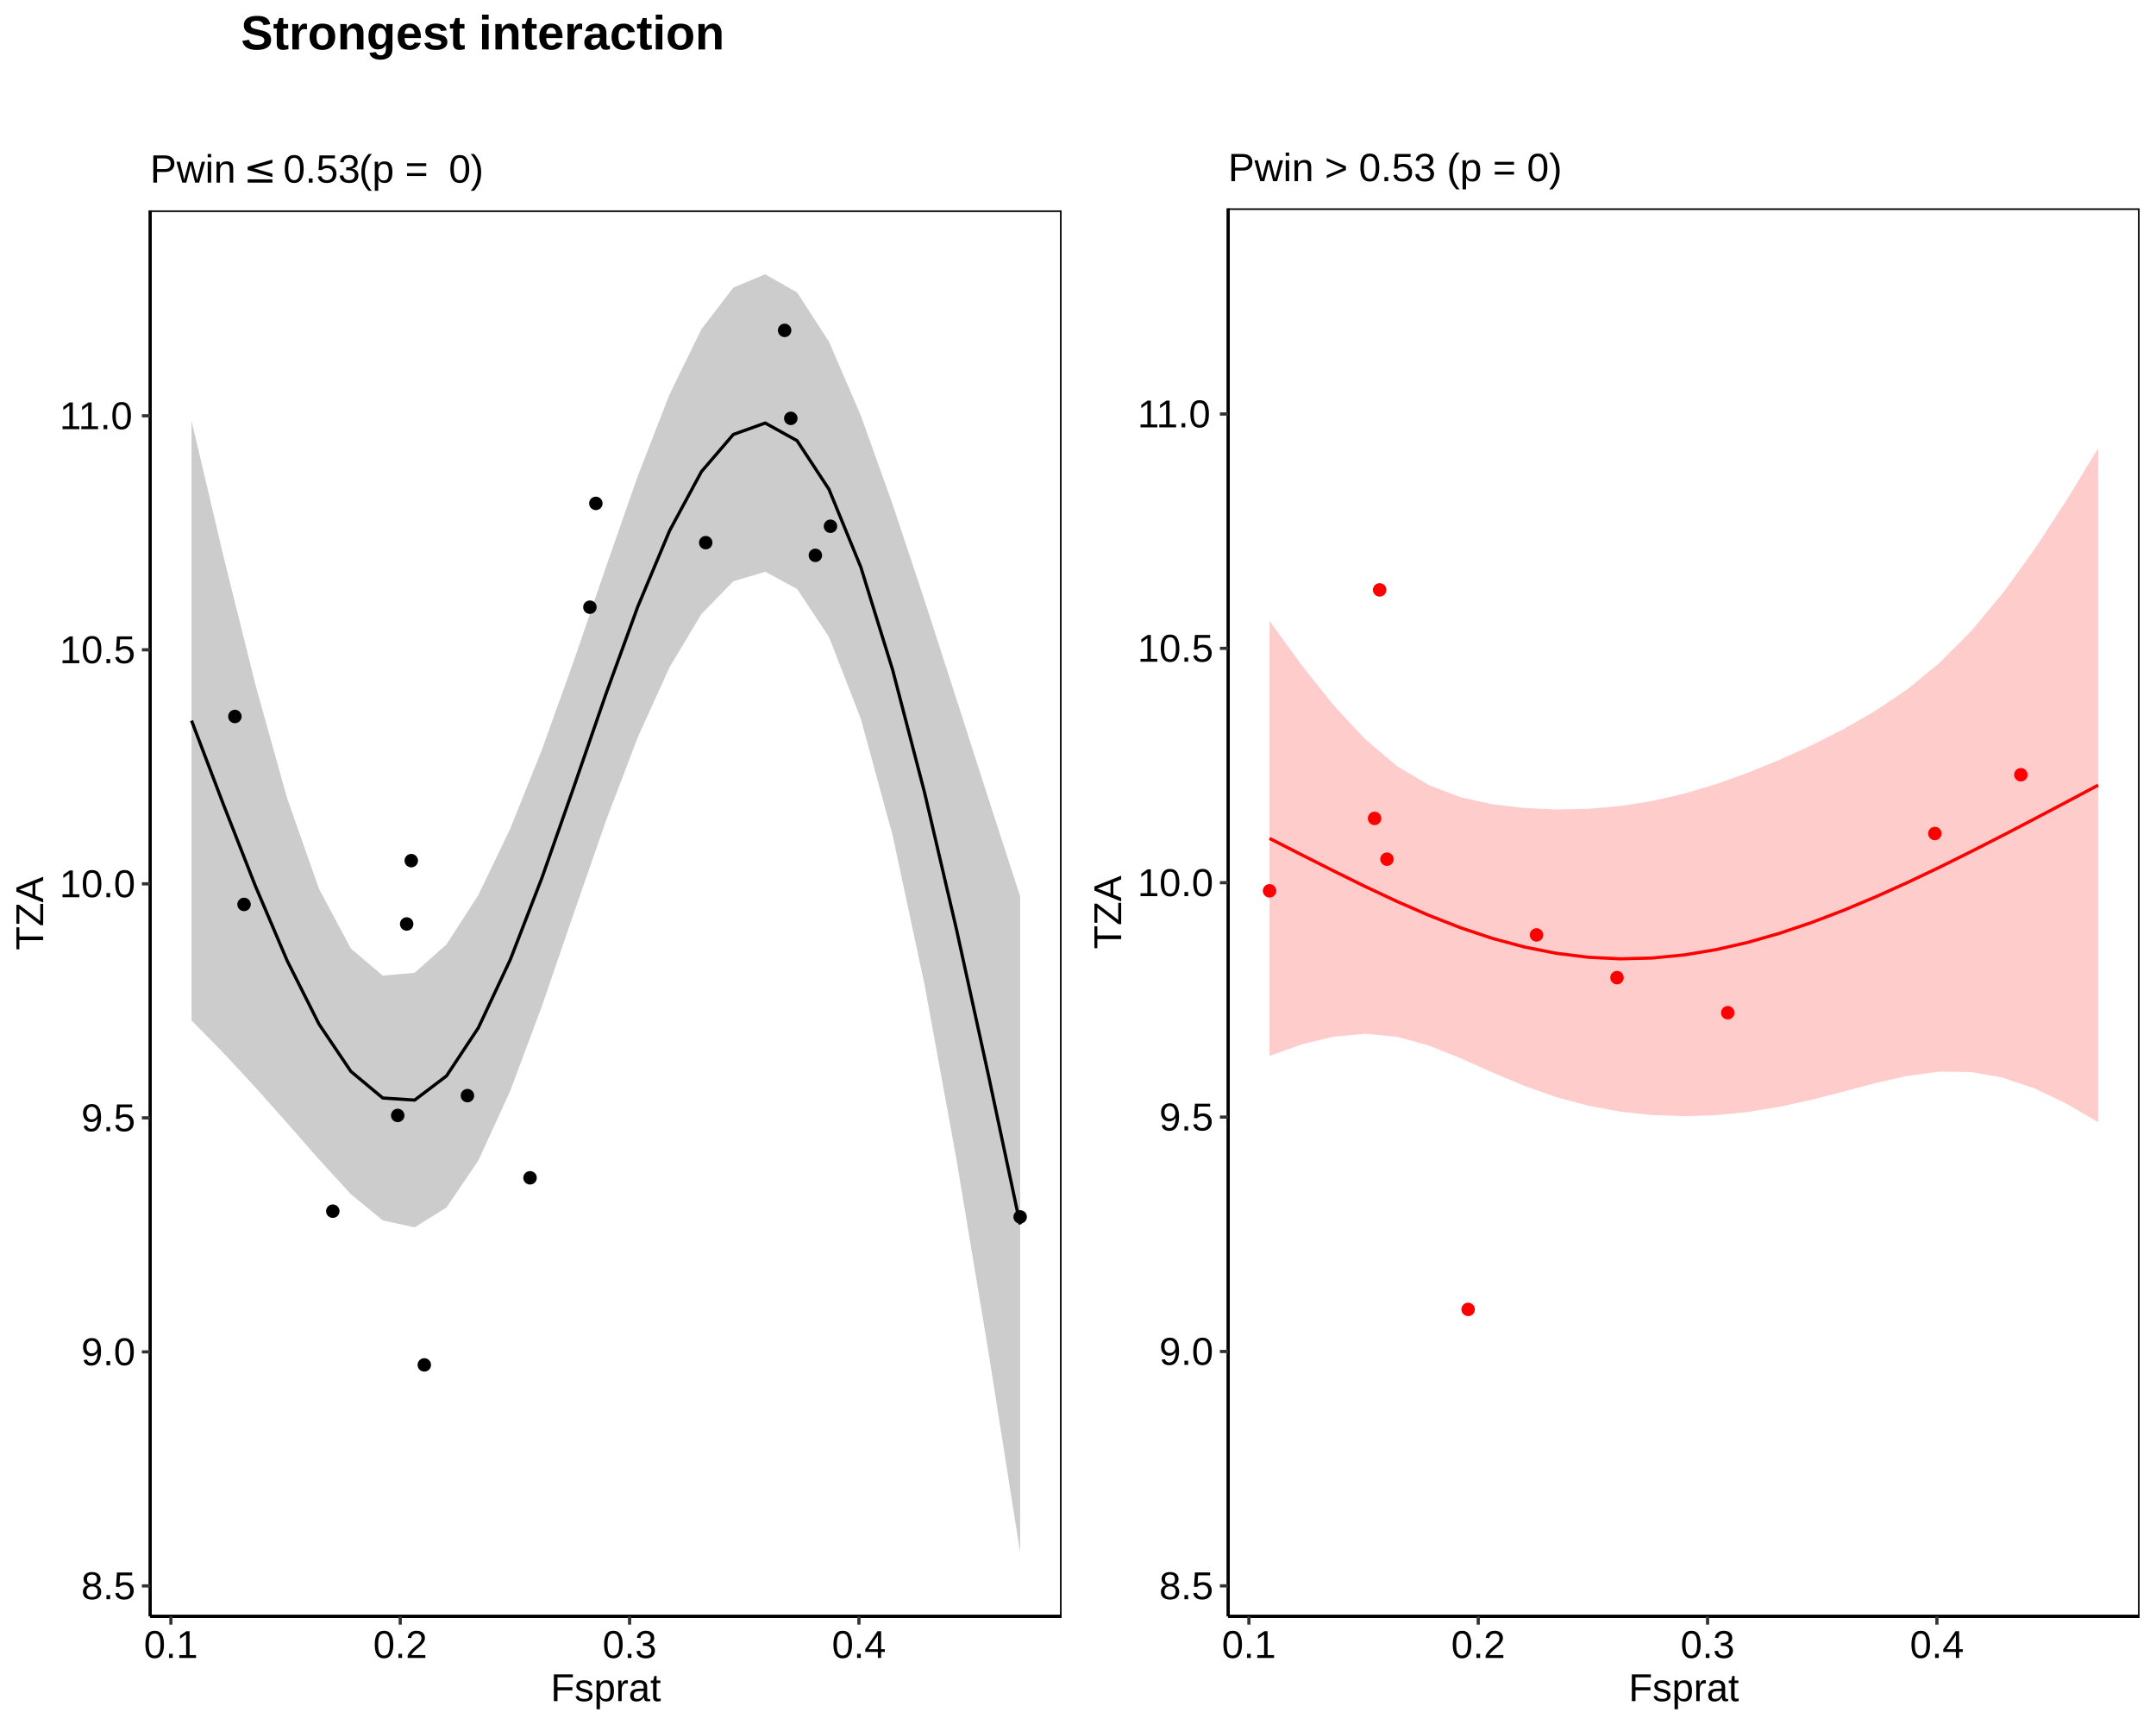
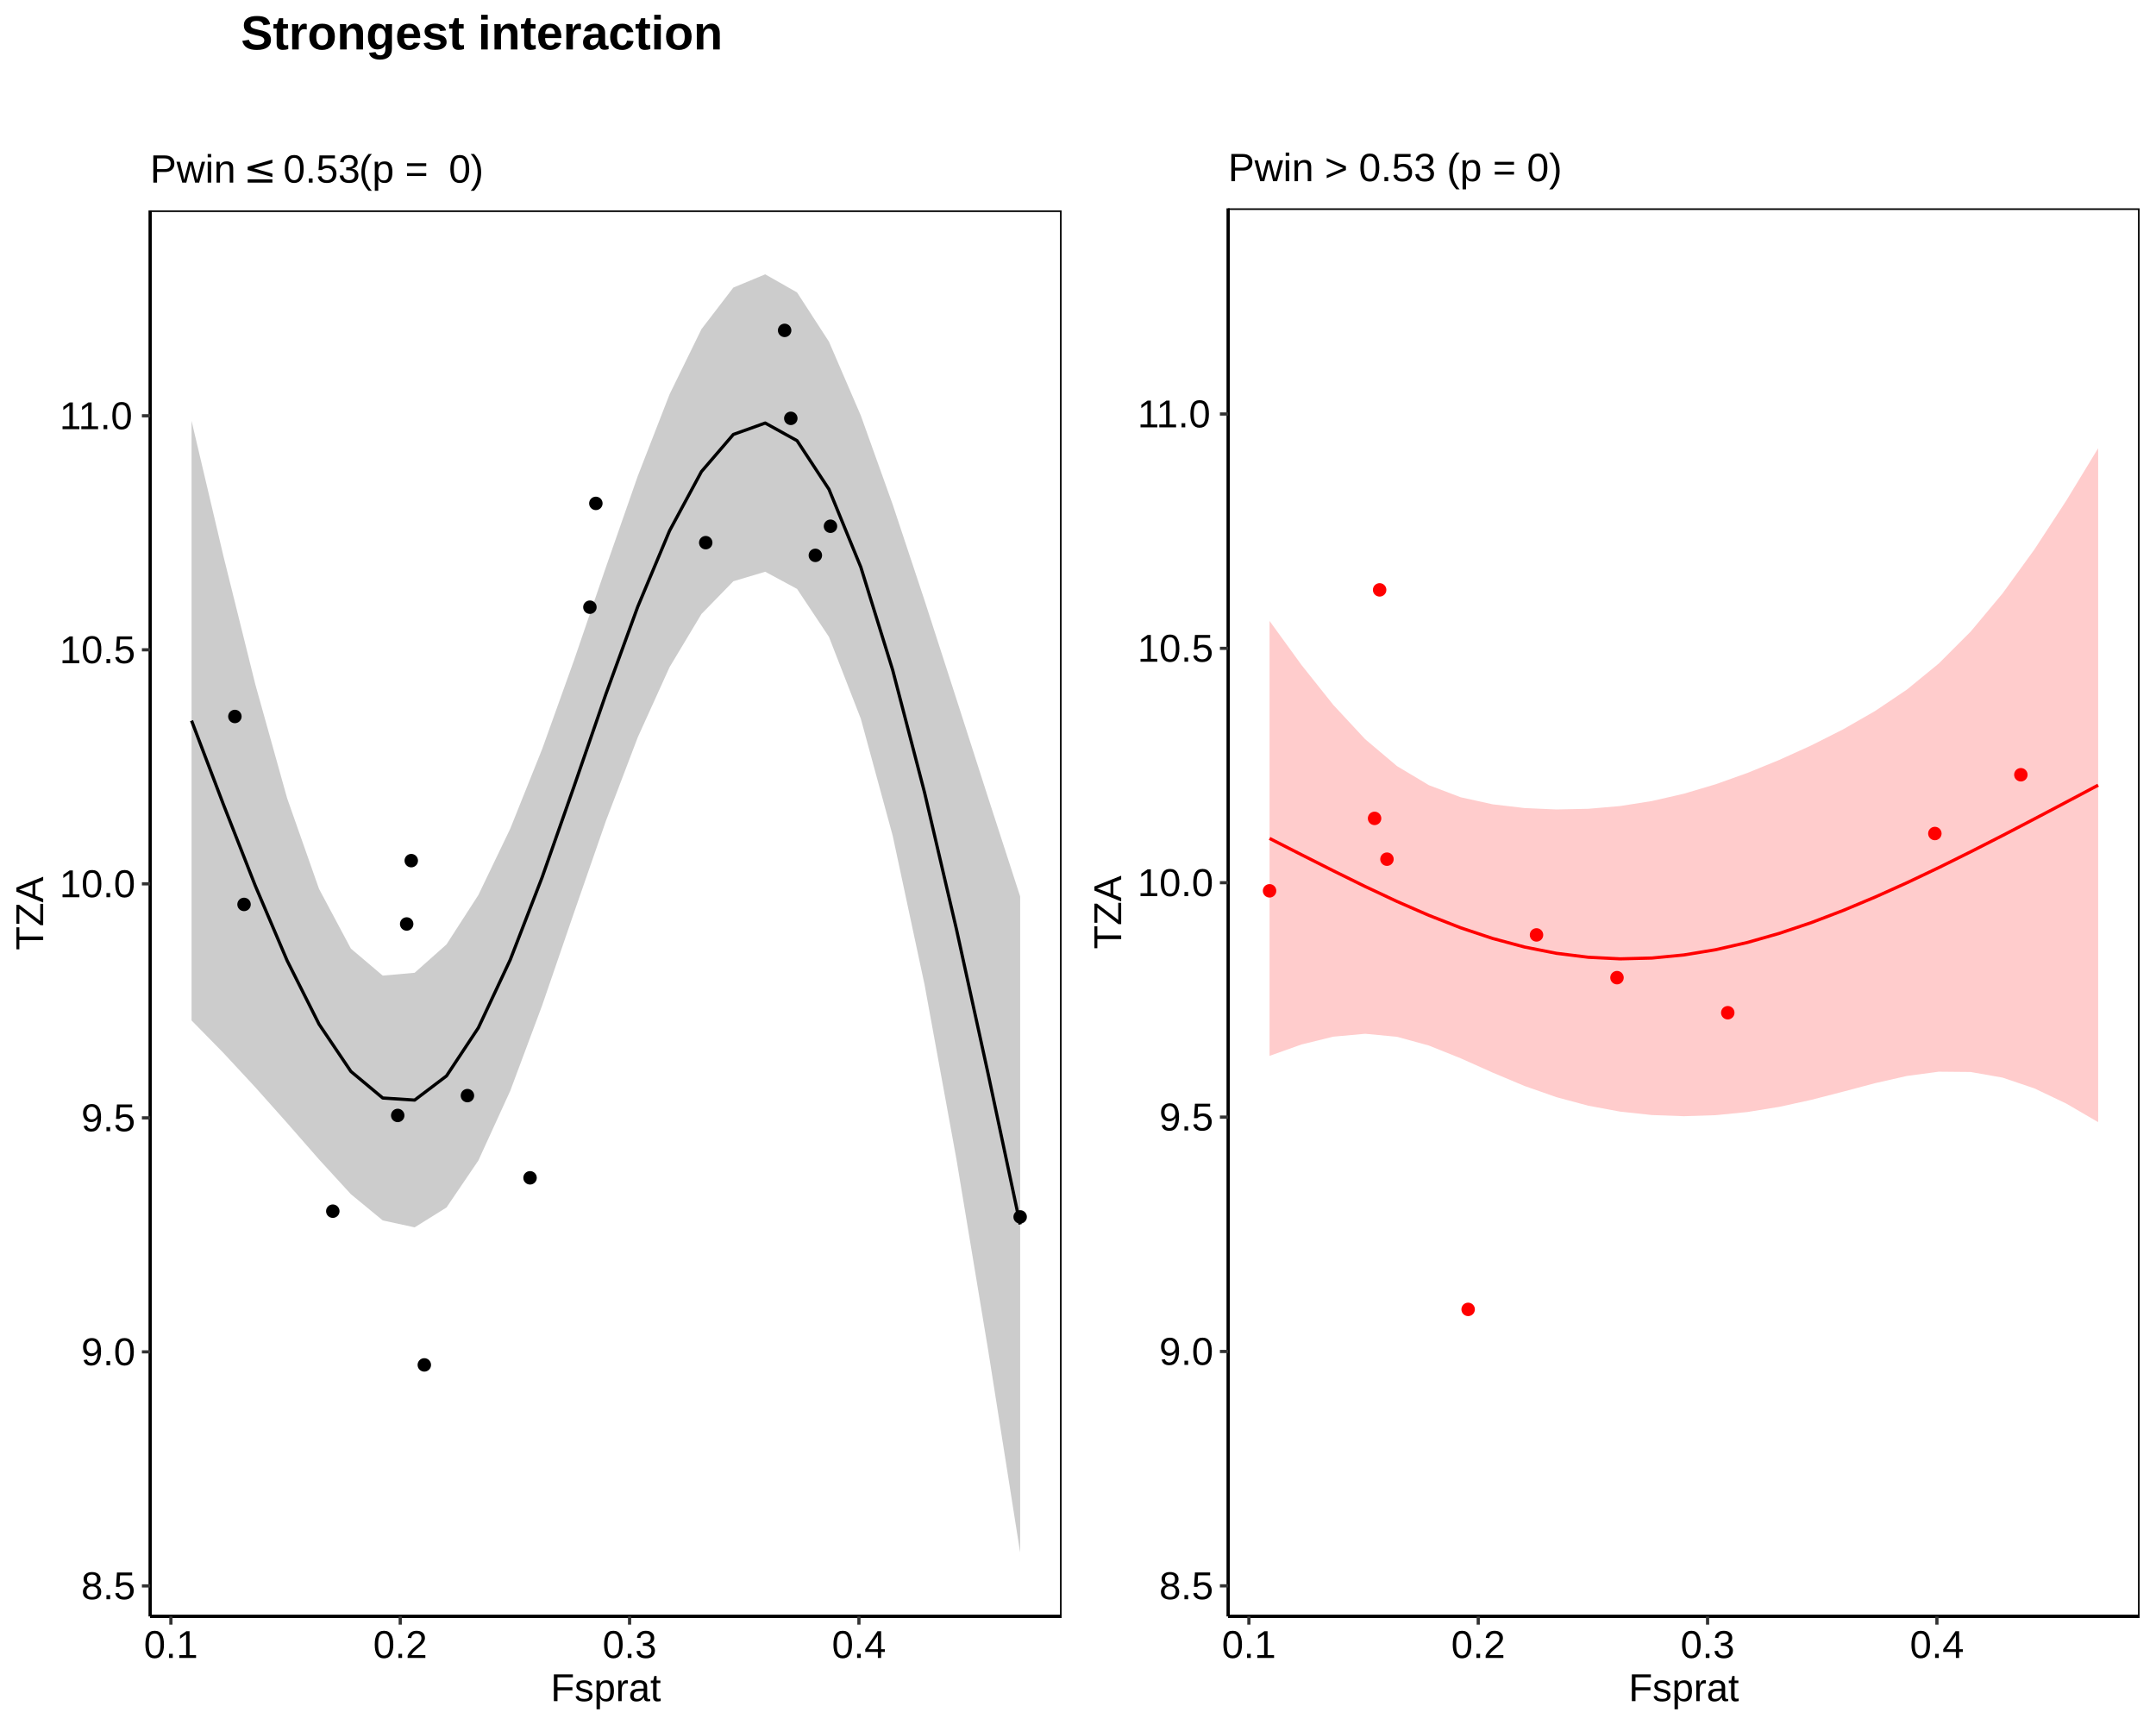
<svg xmlns="http://www.w3.org/2000/svg" viewBox="0 0 720.00 576.00">
  <defs>
    <style type="text/css">
    line, polyline, path, rect, circle {
      fill: none;
      stroke: #000000;
      stroke-linecap: round;
      stroke-linejoin: round;
      stroke-miterlimit: 10.00;
    }
  </style>
  </defs>
  <rect width="100%" height="100%" style="stroke: none; fill: #FFFFFF;" />
  <defs>
    <clipPath id="cpMHwzNjB8NTc2fDQ2LjA4">
      <rect x="0.00" y="46.08" width="360.00" height="529.92" />
    </clipPath>
  </defs>
  <rect x="0.00" y="46.08" width="360.00" height="529.92" style="stroke-width: 1.07; stroke: #FFFFFF; fill: #FFFFFF;" clip-path="url(#cpMHwzNjB8NTc2fDQ2LjA4)" />
  <defs>
    <clipPath id="cpMHw3MjB8NTc2fDA=">
      <rect x="0.00" y="0.00" width="720.00" height="576.00" />
    </clipPath>
  </defs>
  <defs>
    <clipPath id="cpNTAuMTI5N3wzNTQuNTIxfDUzOS43NTF8NzAuMjU5OA==">
      <rect x="50.13" y="70.26" width="304.39" height="469.49" />
    </clipPath>
  </defs>
  <polyline points="63.97,140.52 74.61,185.66 85.25,228.47 95.89,266.55 106.54,296.81 117.18,316.75 127.82,325.77 138.47,324.82 149.11,315.35 159.75,298.86 170.40,276.70 181.04,250.15 191.68,220.51 202.33,189.43 212.97,158.99 223.61,131.65 234.25,109.91 244.90,96.03 255.54,91.60 266.18,97.65 276.83,114.08 287.47,138.75 298.11,168.45 308.76,200.50 319.40,233.41 330.04,266.52 340.68,299.32 340.68,518.41 330.04,451.10 319.40,387.07 308.76,328.80 298.11,279.03 287.47,240.00 276.83,212.66 266.18,196.65 255.54,190.91 244.90,194.10 234.25,205.03 223.61,222.76 212.97,246.23 202.33,274.16 191.68,304.79 181.04,335.76 170.40,364.24 159.75,387.52 149.11,403.20 138.47,409.83 127.82,407.52 117.18,398.76 106.54,387.15 95.89,374.99 85.25,363.05 74.61,351.59 63.97,340.74 " style="stroke-width: 1.07; stroke: none; fill: #000000; fill-opacity: 0.20;" clip-path="url(#cpNTAuMTI5N3wzNTQuNTIxfDUzOS43NTF8NzAuMjU5OA==)" />
  <circle cx="141.70" cy="455.76" r="1.42pt" style="stroke-width: 0.71; fill: #000000;" clip-path="url(#cpNTAuMTI5N3wzNTQuNTIxfDUzOS43NTF8NzAuMjU5OA==)" />
  <circle cx="78.44" cy="239.24" r="1.42pt" style="stroke-width: 0.71; fill: #000000;" clip-path="url(#cpNTAuMTI5N3wzNTQuNTIxfDUzOS43NTF8NzAuMjU5OA==)" />
  <circle cx="135.81" cy="308.53" r="1.42pt" style="stroke-width: 0.71; fill: #000000;" clip-path="url(#cpNTAuMTI5N3wzNTQuNTIxfDUzOS43NTF8NzAuMjU5OA==)" />
  <circle cx="156.10" cy="365.84" r="1.42pt" style="stroke-width: 0.71; fill: #000000;" clip-path="url(#cpNTAuMTI5N3wzNTQuNTIxfDUzOS43NTF8NzAuMjU5OA==)" />
  <circle cx="137.34" cy="287.38" r="1.42pt" style="stroke-width: 0.71; fill: #000000;" clip-path="url(#cpNTAuMTI5N3wzNTQuNTIxfDUzOS43NTF8NzAuMjU5OA==)" />
  <circle cx="81.50" cy="302.00" r="1.42pt" style="stroke-width: 0.71; fill: #000000;" clip-path="url(#cpNTAuMTI5N3wzNTQuNTIxfDUzOS43NTF8NzAuMjU5OA==)" />
  <circle cx="111.14" cy="404.43" r="1.42pt" style="stroke-width: 0.71; fill: #000000;" clip-path="url(#cpNTAuMTI5N3wzNTQuNTIxfDUzOS43NTF8NzAuMjU5OA==)" />
  <circle cx="132.82" cy="372.46" r="1.42pt" style="stroke-width: 0.71; fill: #000000;" clip-path="url(#cpNTAuMTI5N3wzNTQuNTIxfDUzOS43NTF8NzAuMjU5OA==)" />
  <circle cx="177.01" cy="393.29" r="1.42pt" style="stroke-width: 0.71; fill: #000000;" clip-path="url(#cpNTAuMTI5N3wzNTQuNTIxfDUzOS43NTF8NzAuMjU5OA==)" />
  <circle cx="235.68" cy="181.20" r="1.42pt" style="stroke-width: 0.71; fill: #000000;" clip-path="url(#cpNTAuMTI5N3wzNTQuNTIxfDUzOS43NTF8NzAuMjU5OA==)" />
  <circle cx="197.00" cy="202.75" r="1.42pt" style="stroke-width: 0.71; fill: #000000;" clip-path="url(#cpNTAuMTI5N3wzNTQuNTIxfDUzOS43NTF8NzAuMjU5OA==)" />
  <circle cx="277.34" cy="175.72" r="1.42pt" style="stroke-width: 0.71; fill: #000000;" clip-path="url(#cpNTAuMTI5N3wzNTQuNTIxfDUzOS43NTF8NzAuMjU5OA==)" />
  <circle cx="272.29" cy="185.44" r="1.42pt" style="stroke-width: 0.71; fill: #000000;" clip-path="url(#cpNTAuMTI5N3wzNTQuNTIxfDUzOS43NTF8NzAuMjU5OA==)" />
  <circle cx="262.03" cy="110.32" r="1.42pt" style="stroke-width: 0.71; fill: #000000;" clip-path="url(#cpNTAuMTI5N3wzNTQuNTIxfDUzOS43NTF8NzAuMjU5OA==)" />
  <circle cx="198.99" cy="168.09" r="1.42pt" style="stroke-width: 0.71; fill: #000000;" clip-path="url(#cpNTAuMTI5N3wzNTQuNTIxfDUzOS43NTF8NzAuMjU5OA==)" />
  <circle cx="264.09" cy="139.69" r="1.42pt" style="stroke-width: 0.71; fill: #000000;" clip-path="url(#cpNTAuMTI5N3wzNTQuNTIxfDUzOS43NTF8NzAuMjU5OA==)" />
  <circle cx="340.68" cy="406.34" r="1.42pt" style="stroke-width: 0.71; fill: #000000;" clip-path="url(#cpNTAuMTI5N3wzNTQuNTIxfDUzOS43NTF8NzAuMjU5OA==)" />
  <polyline points="63.97,240.63 74.61,268.63 85.25,295.76 95.89,320.77 106.54,341.98 117.18,357.76 127.82,366.64 138.47,367.33 149.11,359.27 159.75,343.19 170.40,320.47 181.04,292.96 191.68,262.65 202.33,231.79 212.97,202.61 223.61,177.21 234.25,157.47 244.90,145.07 255.54,141.26 266.18,147.15 276.83,163.37 287.47,189.37 298.11,223.74 308.76,264.65 319.40,310.24 330.04,358.81 340.68,408.86 " style="stroke-width: 1.07; stroke-linecap: butt;" clip-path="url(#cpNTAuMTI5N3wzNTQuNTIxfDUzOS43NTF8NzAuMjU5OA==)" />
  <rect x="50.13" y="70.26" width="304.39" height="469.49" style="stroke-width: 1.07;" clip-path="url(#cpNTAuMTI5N3wzNTQuNTIxfDUzOS43NTF8NzAuMjU5OA==)" />
  <defs>
    <clipPath id="cpMHw3MjB8NTc2fDA=">
      <rect x="0.00" y="0.00" width="720.00" height="576.00" />
    </clipPath>
  </defs>
  <polyline points="50.13,539.75 50.13,70.26 " style="stroke-width: 1.07; stroke-linecap: butt;" clip-path="url(#cpMHw3MjB8NTc2fDA=)" />
  <g clip-path="url(#cpMHw3MjB8NTc2fDA=)">
    <text x="27.13" y="534.01" style="font-size: 13.00px; font-family: Liberation Sans;" textLength="18.07px" lengthAdjust="spacingAndGlyphs">8.5</text>
  </g>
  <g clip-path="url(#cpMHw3MjB8NTc2fDA=)">
    <text x="27.13" y="455.87" style="font-size: 13.00px; font-family: Liberation Sans;" textLength="18.07px" lengthAdjust="spacingAndGlyphs">9.0</text>
  </g>
  <g clip-path="url(#cpMHw3MjB8NTc2fDA=)">
    <text x="27.13" y="377.73" style="font-size: 13.00px; font-family: Liberation Sans;" textLength="18.07px" lengthAdjust="spacingAndGlyphs">9.5</text>
  </g>
  <g clip-path="url(#cpMHw3MjB8NTc2fDA=)">
    <text x="19.90" y="299.59" style="font-size: 13.00px; font-family: Liberation Sans;" textLength="25.30px" lengthAdjust="spacingAndGlyphs">10.0</text>
  </g>
  <g clip-path="url(#cpMHw3MjB8NTc2fDA=)">
    <text x="19.90" y="221.45" style="font-size: 13.00px; font-family: Liberation Sans;" textLength="25.30px" lengthAdjust="spacingAndGlyphs">10.5</text>
  </g>
  <g clip-path="url(#cpMHw3MjB8NTc2fDA=)">
    <text x="19.90" y="143.31" style="font-size: 13.00px; font-family: Liberation Sans;" textLength="25.30px" lengthAdjust="spacingAndGlyphs">11.0</text>
  </g>
  <polyline points="47.39,529.55 50.13,529.55 " style="stroke-width: 1.07; stroke: #333333; stroke-linecap: butt;" clip-path="url(#cpMHw3MjB8NTc2fDA=)" />
  <polyline points="47.39,451.40 50.13,451.40 " style="stroke-width: 1.07; stroke: #333333; stroke-linecap: butt;" clip-path="url(#cpMHw3MjB8NTc2fDA=)" />
  <polyline points="47.39,373.26 50.13,373.26 " style="stroke-width: 1.07; stroke: #333333; stroke-linecap: butt;" clip-path="url(#cpMHw3MjB8NTc2fDA=)" />
  <polyline points="47.39,295.12 50.13,295.12 " style="stroke-width: 1.07; stroke: #333333; stroke-linecap: butt;" clip-path="url(#cpMHw3MjB8NTc2fDA=)" />
  <polyline points="47.39,216.98 50.13,216.98 " style="stroke-width: 1.07; stroke: #333333; stroke-linecap: butt;" clip-path="url(#cpMHw3MjB8NTc2fDA=)" />
  <polyline points="47.39,138.84 50.13,138.84 " style="stroke-width: 1.07; stroke: #333333; stroke-linecap: butt;" clip-path="url(#cpMHw3MjB8NTc2fDA=)" />
  <polyline points="50.13,539.75 354.52,539.75 " style="stroke-width: 1.07; stroke-linecap: butt;" clip-path="url(#cpMHw3MjB8NTc2fDA=)" />
  <polyline points="57.07,542.49 57.07,539.75 " style="stroke-width: 1.07; stroke: #333333; stroke-linecap: butt;" clip-path="url(#cpMHw3MjB8NTc2fDA=)" />
  <polyline points="133.66,542.49 133.66,539.75 " style="stroke-width: 1.07; stroke: #333333; stroke-linecap: butt;" clip-path="url(#cpMHw3MjB8NTc2fDA=)" />
  <polyline points="210.25,542.49 210.25,539.75 " style="stroke-width: 1.07; stroke: #333333; stroke-linecap: butt;" clip-path="url(#cpMHw3MjB8NTc2fDA=)" />
  <polyline points="286.84,542.49 286.84,539.75 " style="stroke-width: 1.07; stroke: #333333; stroke-linecap: butt;" clip-path="url(#cpMHw3MjB8NTc2fDA=)" />
  <g clip-path="url(#cpMHw3MjB8NTc2fDA=)">
    <text x="48.04" y="553.62" style="font-size: 13.00px; font-family: Liberation Sans;" textLength="18.07px" lengthAdjust="spacingAndGlyphs">0.1</text>
  </g>
  <g clip-path="url(#cpMHw3MjB8NTc2fDA=)">
    <text x="124.63" y="553.62" style="font-size: 13.00px; font-family: Liberation Sans;" textLength="18.07px" lengthAdjust="spacingAndGlyphs">0.2</text>
  </g>
  <g clip-path="url(#cpMHw3MjB8NTc2fDA=)">
    <text x="201.22" y="553.62" style="font-size: 13.00px; font-family: Liberation Sans;" textLength="18.07px" lengthAdjust="spacingAndGlyphs">0.3</text>
  </g>
  <g clip-path="url(#cpMHw3MjB8NTc2fDA=)">
    <text x="277.81" y="553.62" style="font-size: 13.00px; font-family: Liberation Sans;" textLength="18.07px" lengthAdjust="spacingAndGlyphs">0.4</text>
  </g>
  <g clip-path="url(#cpMHw3MjB8NTc2fDA=)">
    <text x="183.90" y="568.04" style="font-size: 13.00px; font-family: Liberation Sans;" textLength="36.84px" lengthAdjust="spacingAndGlyphs">Fsprat</text>
  </g>
  <g clip-path="url(#cpMHw3MjB8NTc2fDA=)">
    <text transform="translate(14.42,317.28) rotate(-90)" style="font-size: 13.00px; font-family: Liberation Sans;" textLength="24.55px" lengthAdjust="spacingAndGlyphs">TZA</text>
  </g>
  <g clip-path="url(#cpMHw3MjB8NTc2fDA=)">
    <text x="50.13" y="60.98" style="font-size: 13.20px; font-family: Liberation Sans;" textLength="28.18px" lengthAdjust="spacingAndGlyphs">Pwin</text>
  </g>
  <g clip-path="url(#cpMHw3MjB8NTc2fDA=)">
    <text x="81.31" y="60.98" style="font-size: 13.20px; font-family: Symbola;" textLength="10.26px" lengthAdjust="spacingAndGlyphs">≤</text>
  </g>
  <g clip-path="url(#cpMHw3MjB8NTc2fDA=)">
    <text x="94.58" y="60.98" style="font-size: 13.20px; font-family: Liberation Sans;" textLength="25.30px" lengthAdjust="spacingAndGlyphs">0.53</text>
  </g>
  <g clip-path="url(#cpMHw3MjB8NTc2fDA=)">
    <text x="119.88" y="60.98" style="font-size: 13.20px; font-family: Liberation Sans;" textLength="29.99px" lengthAdjust="spacingAndGlyphs"> (p = </text>
  </g>
  <g clip-path="url(#cpMHw3MjB8NTc2fDA=)">
    <text x="149.87" y="60.98" style="font-size: 13.20px; font-family: Liberation Sans;" textLength="7.23px" lengthAdjust="spacingAndGlyphs">0</text>
  </g>
  <g clip-path="url(#cpMHw3MjB8NTc2fDA=)">
    <text x="157.10" y="60.98" style="font-size: 13.20px; font-family: Liberation Sans;" textLength="4.33px" lengthAdjust="spacingAndGlyphs">)</text>
  </g>
  <defs>
    <clipPath id="cpMzYwfDcyMHw1NzZ8NDYuMDg=">
      <rect x="360.00" y="46.08" width="360.00" height="529.92" />
    </clipPath>
  </defs>
  <rect x="360.00" y="46.08" width="360.00" height="529.92" style="stroke-width: 1.07; stroke: #FFFFFF; fill: #FFFFFF;" clip-path="url(#cpMzYwfDcyMHw1NzZ8NDYuMDg=)" />
  <defs>
    <clipPath id="cpMHw3MjB8NTc2fDA=">
      <rect x="0.00" y="0.00" width="720.00" height="576.00" />
    </clipPath>
  </defs>
  <defs>
    <clipPath id="cpNDEwLjEzfDcxNC41MjF8NTM5Ljc1MXw2OS41NTYz">
      <rect x="410.13" y="69.56" width="304.39" height="470.19" />
    </clipPath>
  </defs>
  <polyline points="423.97,207.34 434.61,222.01 445.25,235.37 455.89,246.82 466.54,255.82 477.18,262.18 487.82,266.22 498.47,268.57 509.11,269.82 519.75,270.29 530.40,270.07 541.04,269.15 551.68,267.47 562.33,265.03 572.97,261.87 583.61,258.07 594.25,253.72 604.90,248.89 615.54,243.52 626.18,237.42 636.83,230.25 647.47,221.54 658.11,210.89 668.76,198.15 679.40,183.46 690.04,167.16 700.68,149.67 700.68,374.70 690.04,368.50 679.40,363.43 668.76,359.83 658.11,357.95 647.47,357.85 636.83,359.27 626.18,361.69 615.54,364.51 604.90,367.25 594.25,369.58 583.61,371.31 572.97,372.37 562.33,372.71 551.68,372.33 541.04,371.18 530.40,369.21 519.75,366.35 509.11,362.62 498.47,358.15 487.82,353.39 477.18,349.12 466.54,346.20 455.89,345.19 445.25,346.16 434.61,348.77 423.97,352.57 " style="stroke-width: 1.07; stroke: none; fill: #FF0000; fill-opacity: 0.20;" clip-path="url(#cpNDEwLjEzfDcxNC41MjF8NTM5Ljc1MXw2OS41NTYz)" />
  <circle cx="490.29" cy="437.22" r="1.42pt" style="stroke-width: 0.71; stroke: #FF0000; fill: #FF0000;" clip-path="url(#cpNDEwLjEzfDcxNC41MjF8NTM5Ljc1MXw2OS41NTYz)" />
  <circle cx="513.12" cy="312.18" r="1.42pt" style="stroke-width: 0.71; stroke: #FF0000; fill: #FF0000;" clip-path="url(#cpNDEwLjEzfDcxNC41MjF8NTM5Ljc1MXw2OS41NTYz)" />
  <circle cx="423.97" cy="297.46" r="1.42pt" style="stroke-width: 0.71; stroke: #FF0000; fill: #FF0000;" clip-path="url(#cpNDEwLjEzfDcxNC41MjF8NTM5Ljc1MXw2OS41NTYz)" />
  <circle cx="460.73" cy="196.97" r="1.42pt" style="stroke-width: 0.71; stroke: #FF0000; fill: #FF0000;" clip-path="url(#cpNDEwLjEzfDcxNC41MjF8NTM5Ljc1MXw2OS41NTYz)" />
  <circle cx="459.04" cy="273.27" r="1.42pt" style="stroke-width: 0.71; stroke: #FF0000; fill: #FF0000;" clip-path="url(#cpNDEwLjEzfDcxNC41MjF8NTM5Ljc1MXw2OS41NTYz)" />
  <circle cx="540.00" cy="326.45" r="1.42pt" style="stroke-width: 0.71; stroke: #FF0000; fill: #FF0000;" clip-path="url(#cpNDEwLjEzfDcxNC41MjF8NTM5Ljc1MXw2OS41NTYz)" />
  <circle cx="463.18" cy="286.89" r="1.42pt" style="stroke-width: 0.71; stroke: #FF0000; fill: #FF0000;" clip-path="url(#cpNDEwLjEzfDcxNC41MjF8NTM5Ljc1MXw2OS41NTYz)" />
  <circle cx="576.99" cy="338.16" r="1.42pt" style="stroke-width: 0.71; stroke: #FF0000; fill: #FF0000;" clip-path="url(#cpNDEwLjEzfDcxNC41MjF8NTM5Ljc1MXw2OS41NTYz)" />
  <circle cx="646.15" cy="278.32" r="1.42pt" style="stroke-width: 0.71; stroke: #FF0000; fill: #FF0000;" clip-path="url(#cpNDEwLjEzfDcxNC41MjF8NTM5Ljc1MXw2OS41NTYz)" />
  <circle cx="674.87" cy="258.70" r="1.42pt" style="stroke-width: 0.71; stroke: #FF0000; fill: #FF0000;" clip-path="url(#cpNDEwLjEzfDcxNC41MjF8NTM5Ljc1MXw2OS41NTYz)" />
  <polyline points="423.97,279.96 434.61,285.39 445.25,290.76 455.89,296.01 466.54,301.01 477.18,305.65 487.82,309.81 498.47,313.36 509.11,316.22 519.75,318.32 530.40,319.64 541.04,320.17 551.68,319.90 562.33,318.87 572.97,317.12 583.61,314.69 594.25,311.65 604.90,308.07 615.54,304.01 626.18,299.55 636.83,294.76 647.47,289.70 658.11,284.42 668.76,278.99 679.40,273.44 690.04,267.83 700.68,262.18 " style="stroke-width: 1.07; stroke: #FF0000; stroke-linecap: butt;" clip-path="url(#cpNDEwLjEzfDcxNC41MjF8NTM5Ljc1MXw2OS41NTYz)" />
  <rect x="410.13" y="69.56" width="304.39" height="470.19" style="stroke-width: 1.07;" clip-path="url(#cpNDEwLjEzfDcxNC41MjF8NTM5Ljc1MXw2OS41NTYz)" />
  <defs>
    <clipPath id="cpMHw3MjB8NTc2fDA=">
      <rect x="0.00" y="0.00" width="720.00" height="576.00" />
    </clipPath>
  </defs>
  <polyline points="410.13,539.75 410.13,69.56 " style="stroke-width: 1.07; stroke-linecap: butt;" clip-path="url(#cpMHw3MjB8NTc2fDA=)" />
  <g clip-path="url(#cpMHw3MjB8NTc2fDA=)">
    <text x="387.13" y="534.00" style="font-size: 13.00px; font-family: Liberation Sans;" textLength="18.07px" lengthAdjust="spacingAndGlyphs">8.5</text>
  </g>
  <g clip-path="url(#cpMHw3MjB8NTc2fDA=)">
    <text x="387.13" y="455.74" style="font-size: 13.00px; font-family: Liberation Sans;" textLength="18.07px" lengthAdjust="spacingAndGlyphs">9.0</text>
  </g>
  <g clip-path="url(#cpMHw3MjB8NTc2fDA=)">
    <text x="387.13" y="377.48" style="font-size: 13.00px; font-family: Liberation Sans;" textLength="18.07px" lengthAdjust="spacingAndGlyphs">9.5</text>
  </g>
  <g clip-path="url(#cpMHw3MjB8NTc2fDA=)">
    <text x="379.90" y="299.22" style="font-size: 13.00px; font-family: Liberation Sans;" textLength="25.30px" lengthAdjust="spacingAndGlyphs">10.0</text>
  </g>
  <g clip-path="url(#cpMHw3MjB8NTc2fDA=)">
    <text x="379.90" y="220.96" style="font-size: 13.00px; font-family: Liberation Sans;" textLength="25.30px" lengthAdjust="spacingAndGlyphs">10.5</text>
  </g>
  <g clip-path="url(#cpMHw3MjB8NTc2fDA=)">
    <text x="379.90" y="142.70" style="font-size: 13.00px; font-family: Liberation Sans;" textLength="25.30px" lengthAdjust="spacingAndGlyphs">11.0</text>
  </g>
  <polyline points="407.39,529.53 410.13,529.53 " style="stroke-width: 1.07; stroke: #333333; stroke-linecap: butt;" clip-path="url(#cpMHw3MjB8NTc2fDA=)" />
  <polyline points="407.39,451.27 410.13,451.27 " style="stroke-width: 1.07; stroke: #333333; stroke-linecap: butt;" clip-path="url(#cpMHw3MjB8NTc2fDA=)" />
  <polyline points="407.39,373.01 410.13,373.01 " style="stroke-width: 1.07; stroke: #333333; stroke-linecap: butt;" clip-path="url(#cpMHw3MjB8NTc2fDA=)" />
  <polyline points="407.39,294.75 410.13,294.75 " style="stroke-width: 1.07; stroke: #333333; stroke-linecap: butt;" clip-path="url(#cpMHw3MjB8NTc2fDA=)" />
  <polyline points="407.39,216.49 410.13,216.49 " style="stroke-width: 1.07; stroke: #333333; stroke-linecap: butt;" clip-path="url(#cpMHw3MjB8NTc2fDA=)" />
  <polyline points="407.39,138.24 410.13,138.24 " style="stroke-width: 1.07; stroke: #333333; stroke-linecap: butt;" clip-path="url(#cpMHw3MjB8NTc2fDA=)" />
  <polyline points="410.13,539.75 714.52,539.75 " style="stroke-width: 1.07; stroke-linecap: butt;" clip-path="url(#cpMHw3MjB8NTc2fDA=)" />
  <polyline points="417.07,542.49 417.07,539.75 " style="stroke-width: 1.07; stroke: #333333; stroke-linecap: butt;" clip-path="url(#cpMHw3MjB8NTc2fDA=)" />
  <polyline points="493.66,542.49 493.66,539.75 " style="stroke-width: 1.07; stroke: #333333; stroke-linecap: butt;" clip-path="url(#cpMHw3MjB8NTc2fDA=)" />
  <polyline points="570.25,542.49 570.25,539.75 " style="stroke-width: 1.07; stroke: #333333; stroke-linecap: butt;" clip-path="url(#cpMHw3MjB8NTc2fDA=)" />
  <polyline points="646.84,542.49 646.84,539.75 " style="stroke-width: 1.07; stroke: #333333; stroke-linecap: butt;" clip-path="url(#cpMHw3MjB8NTc2fDA=)" />
  <g clip-path="url(#cpMHw3MjB8NTc2fDA=)">
    <text x="408.04" y="553.62" style="font-size: 13.00px; font-family: Liberation Sans;" textLength="18.07px" lengthAdjust="spacingAndGlyphs">0.1</text>
  </g>
  <g clip-path="url(#cpMHw3MjB8NTc2fDA=)">
    <text x="484.63" y="553.62" style="font-size: 13.00px; font-family: Liberation Sans;" textLength="18.07px" lengthAdjust="spacingAndGlyphs">0.2</text>
  </g>
  <g clip-path="url(#cpMHw3MjB8NTc2fDA=)">
    <text x="561.22" y="553.62" style="font-size: 13.00px; font-family: Liberation Sans;" textLength="18.07px" lengthAdjust="spacingAndGlyphs">0.3</text>
  </g>
  <g clip-path="url(#cpMHw3MjB8NTc2fDA=)">
    <text x="637.81" y="553.62" style="font-size: 13.00px; font-family: Liberation Sans;" textLength="18.07px" lengthAdjust="spacingAndGlyphs">0.4</text>
  </g>
  <g clip-path="url(#cpMHw3MjB8NTc2fDA=)">
    <text x="543.90" y="568.04" style="font-size: 13.00px; font-family: Liberation Sans;" textLength="36.84px" lengthAdjust="spacingAndGlyphs">Fsprat</text>
  </g>
  <g clip-path="url(#cpMHw3MjB8NTc2fDA=)">
    <text transform="translate(374.42,316.93) rotate(-90)" style="font-size: 13.00px; font-family: Liberation Sans;" textLength="24.55px" lengthAdjust="spacingAndGlyphs">TZA</text>
  </g>
  <g clip-path="url(#cpMHw3MjB8NTc2fDA=)">
    <text x="410.13" y="60.50" style="font-size: 13.20px; font-family: Liberation Sans;" textLength="109.84px" lengthAdjust="spacingAndGlyphs">Pwin &gt; 0.53 (p = 0)</text>
  </g>
  <g clip-path="url(#cpMHw3MjB8NTc2fDA=)">
-     <text x="80.45" y="16.52" style="font-size: 16.06px; font-weight: bold; font-family: Liberation Sans;" textLength="160.91px" lengthAdjust="spacingAndGlyphs">Strongest interaction</text>
+     <text x="80.45" y="16.52" style="font-size: 16.00px; font-weight: bold; font-family: Liberation Sans;" textLength="160.91px" lengthAdjust="spacingAndGlyphs">Strongest interaction</text>
  </g>
</svg>
